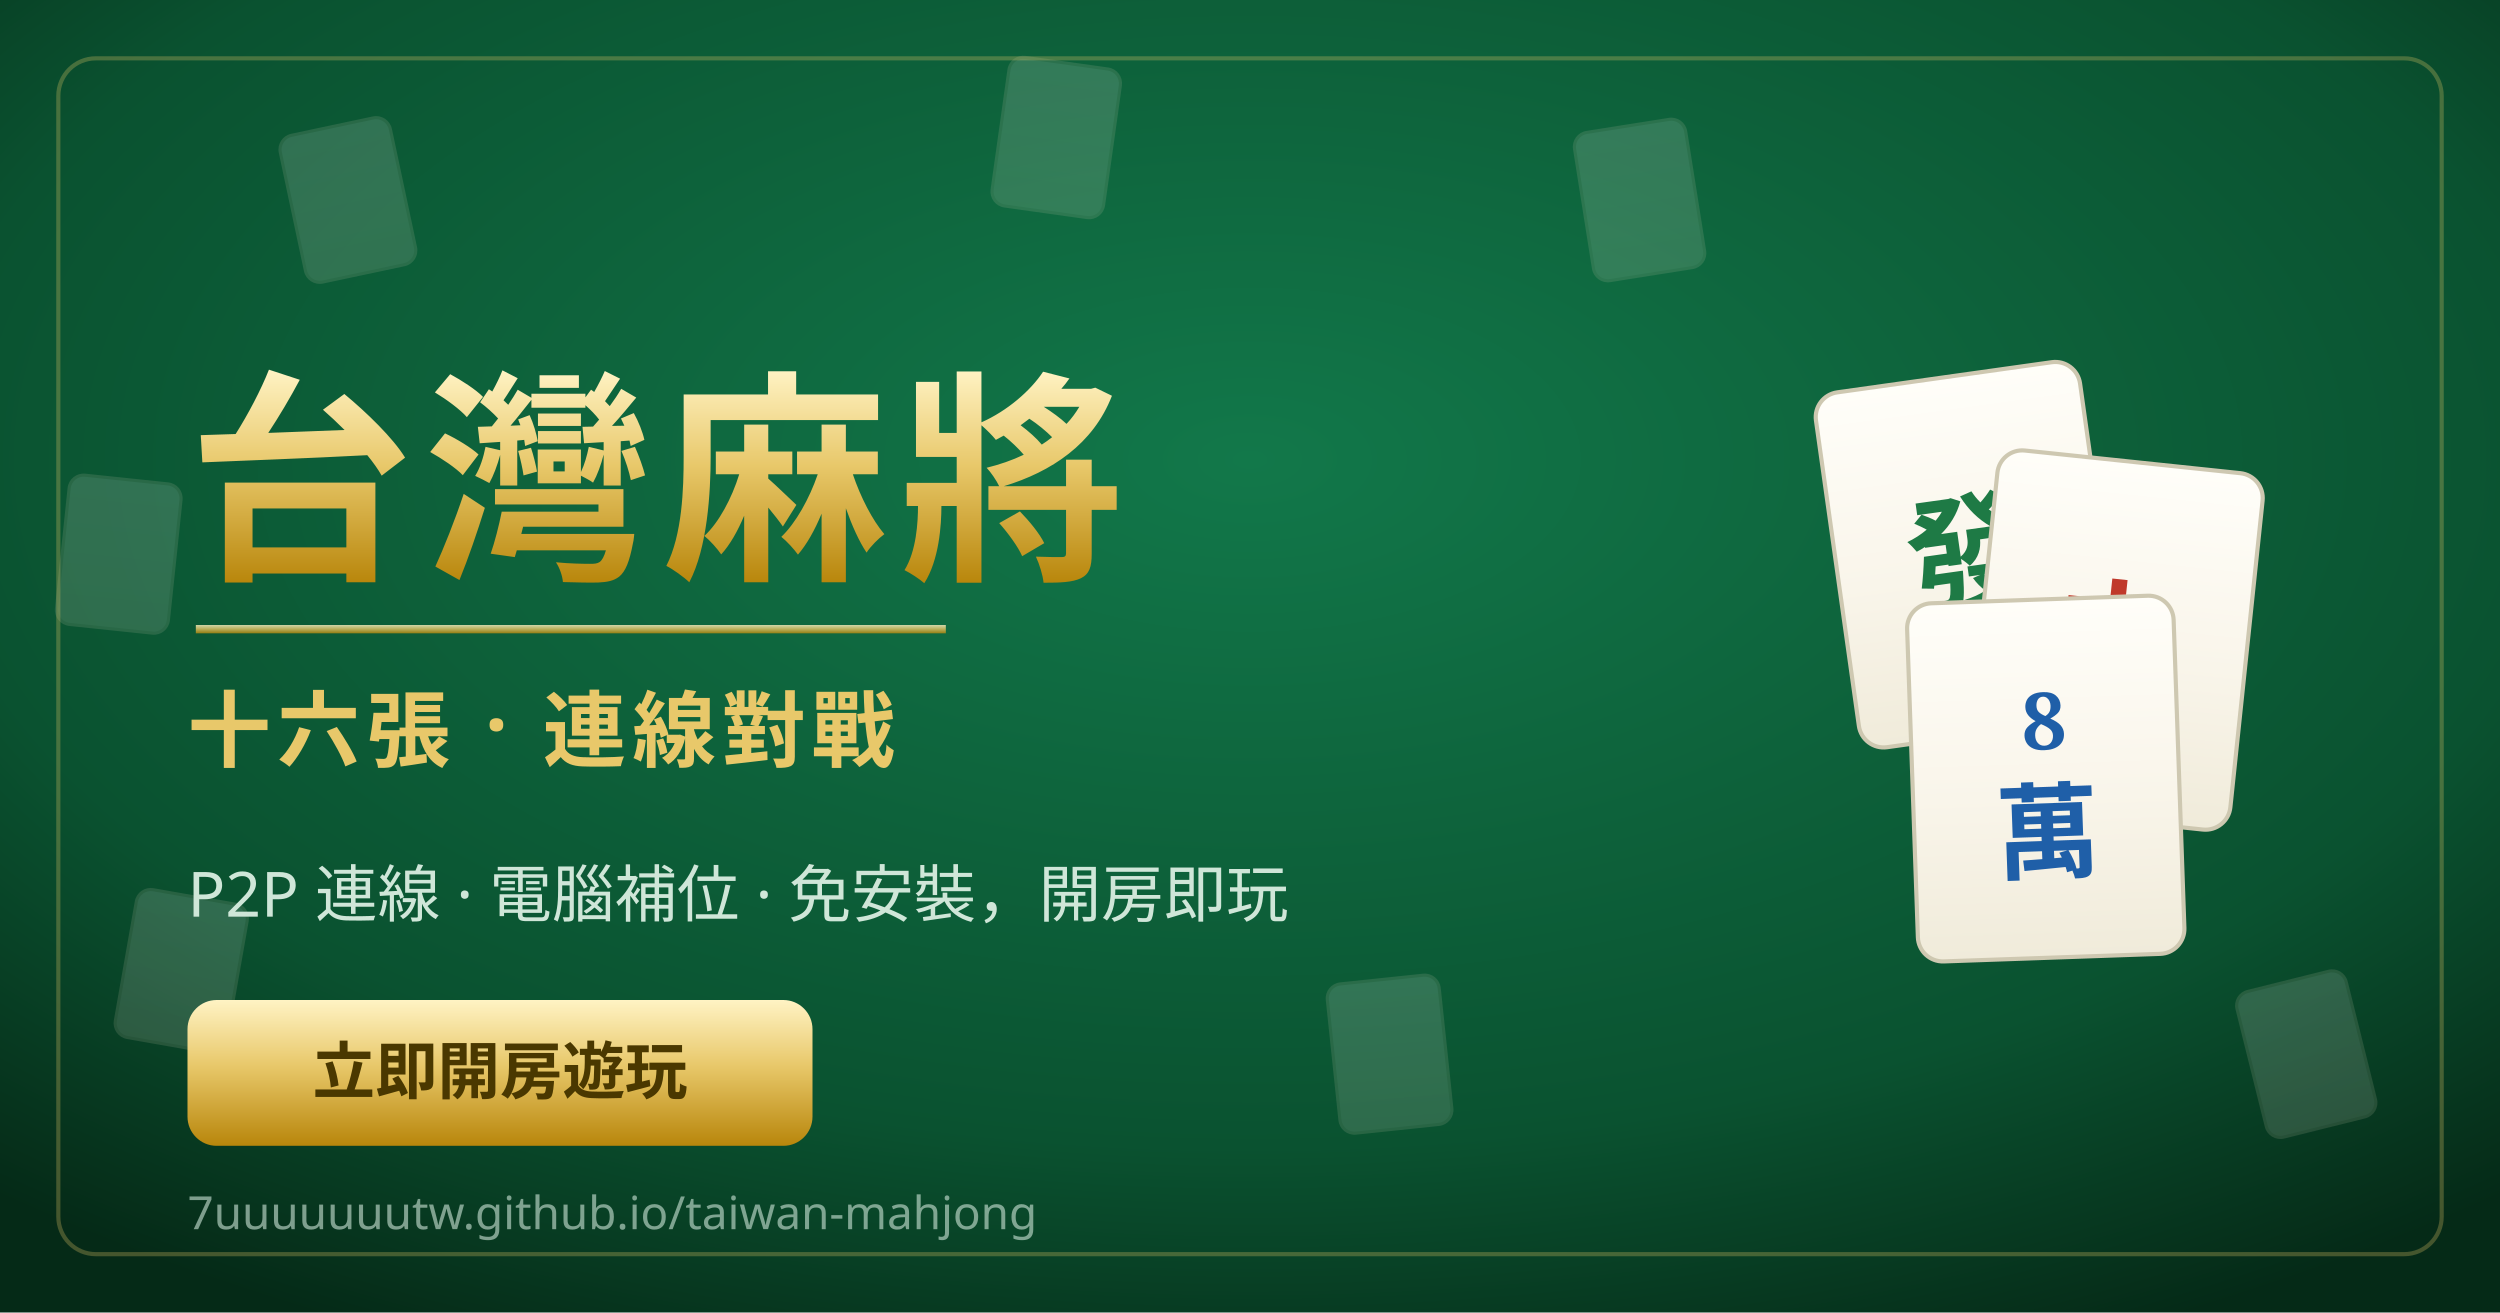
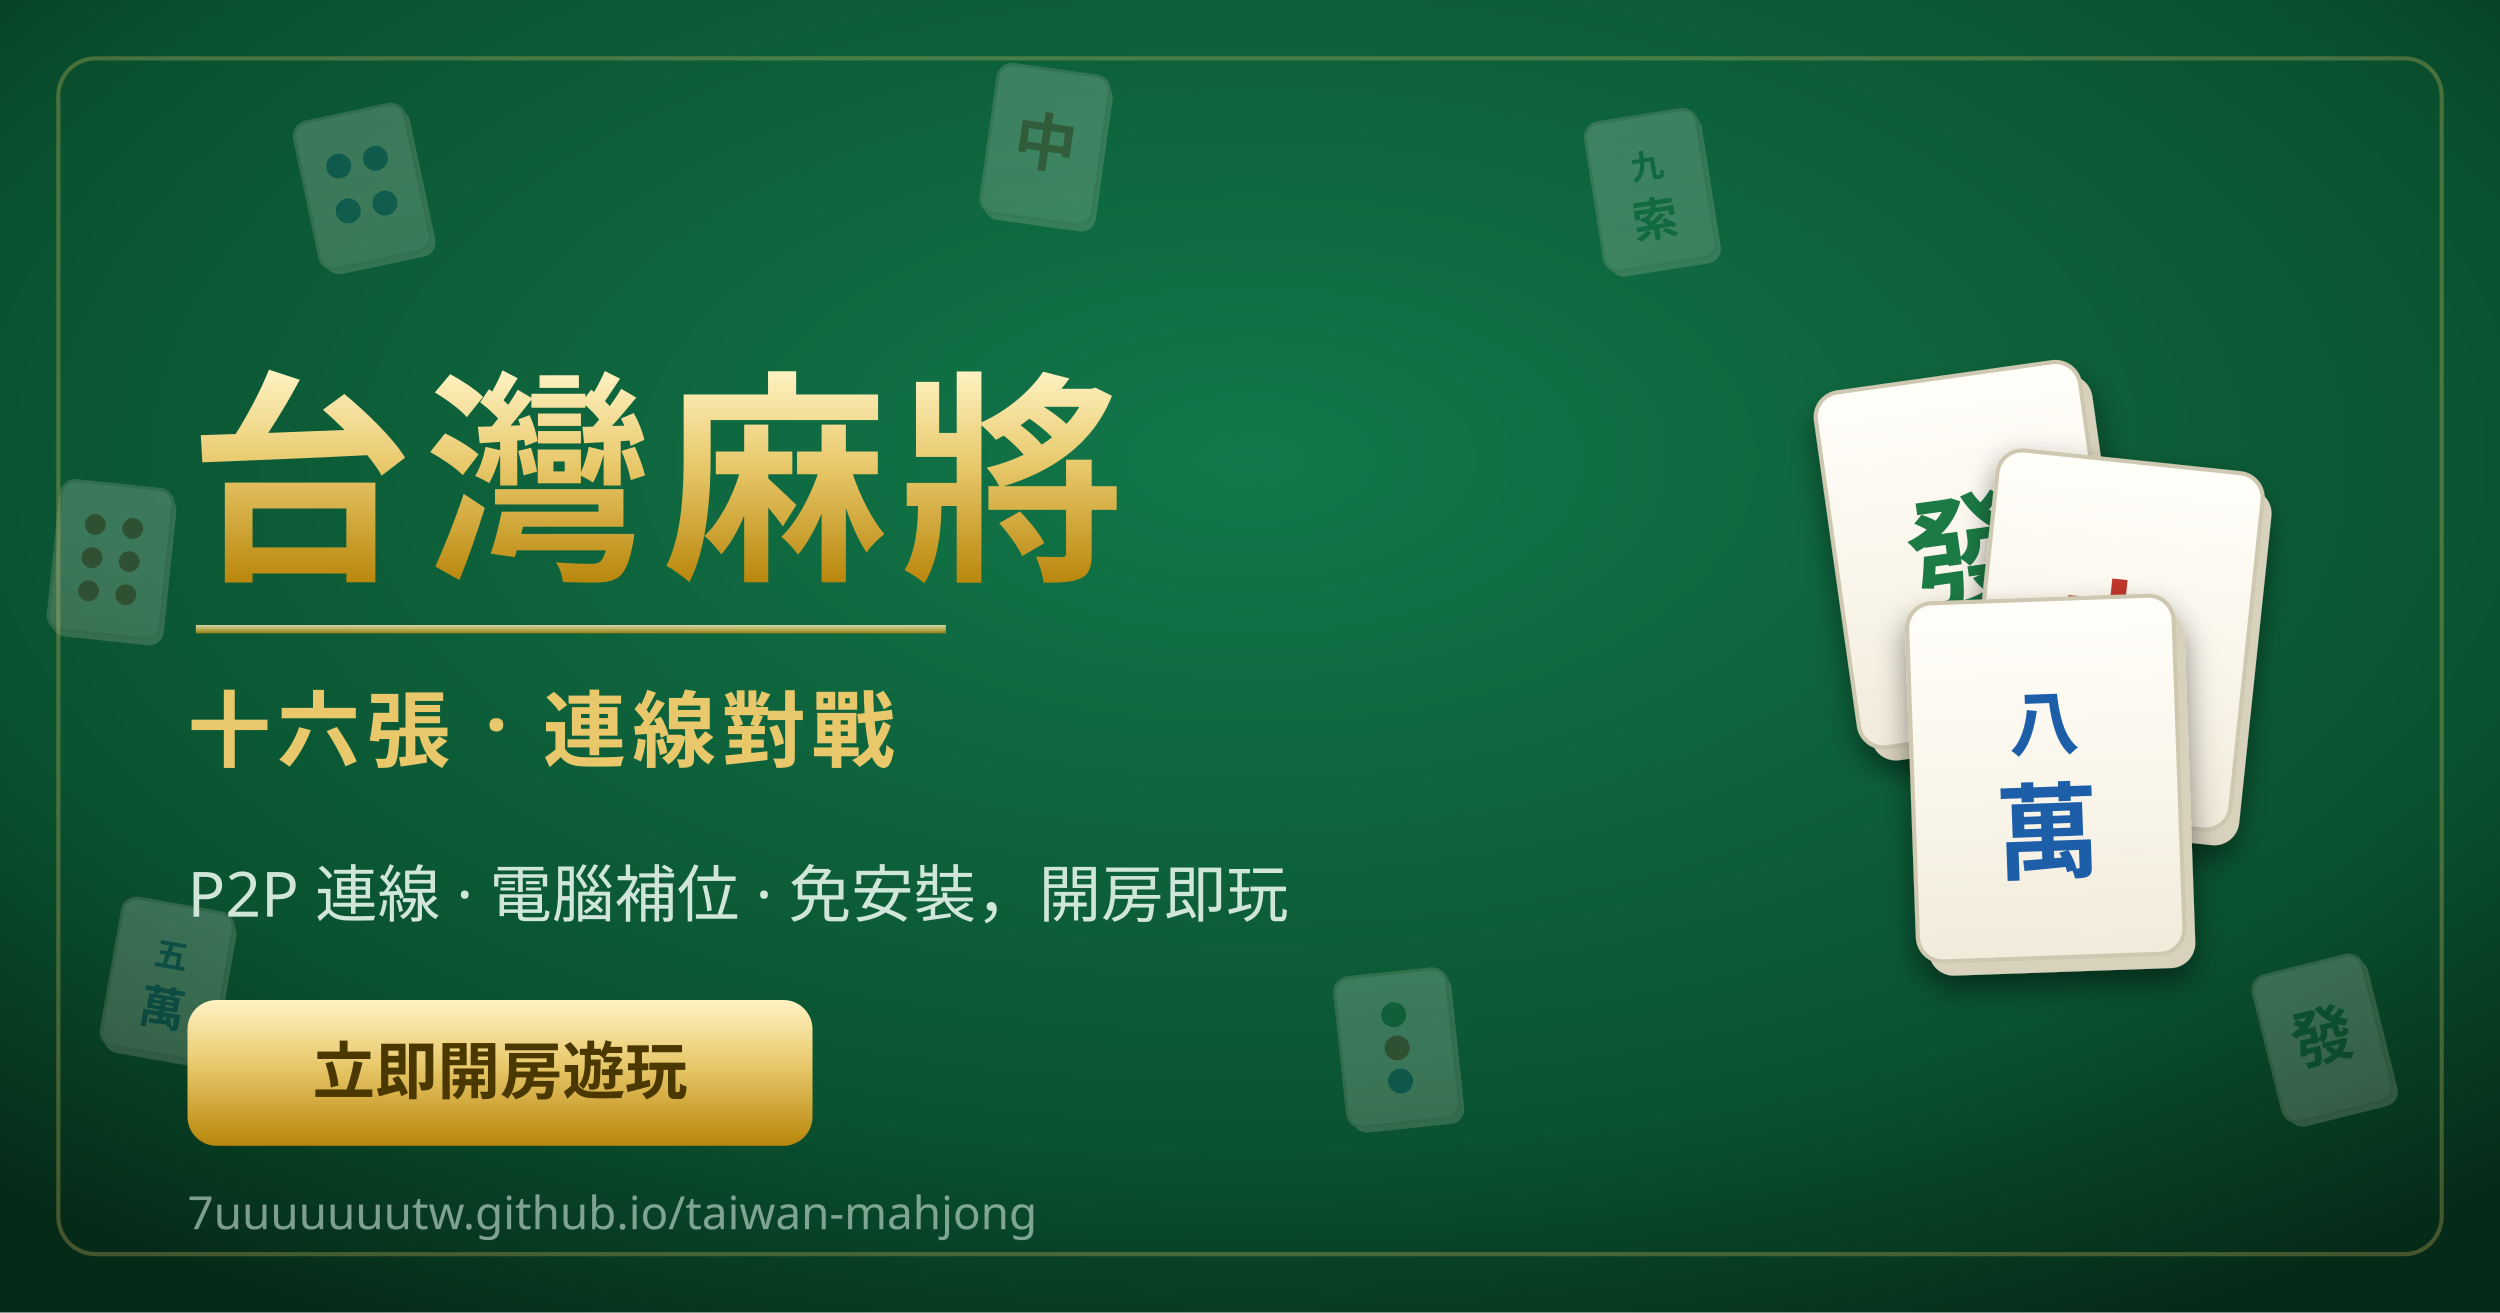
<svg xmlns="http://www.w3.org/2000/svg" viewBox="0 0 1200 630" width="1200" height="630">
  <defs>
    <radialGradient id="bg" cx="50%" cy="35%" r="75%">
      <stop offset="0%" stop-color="#12784a" />
      <stop offset="70%" stop-color="#0a5230" />
      <stop offset="100%" stop-color="#052a17" />
    </radialGradient>
    <linearGradient id="gold" x1="0%" y1="0%" x2="0%" y2="100%">
      <stop offset="0%" stop-color="#fff3c4" />
      <stop offset="45%" stop-color="#e8c86a" />
      <stop offset="100%" stop-color="#b8860b" />
    </linearGradient>
    <linearGradient id="tileFace" x1="0%" y1="0%" x2="0%" y2="100%">
      <stop offset="0%" stop-color="#fffef9" />
      <stop offset="55%" stop-color="#f9f5ea" />
      <stop offset="100%" stop-color="#f0ebda" />
    </linearGradient>
+     <filter id="tileShadow" x="-60%" y="-60%" width="220%" height="220%">
+       <feDropShadow dx="0" dy="7" stdDeviation="7" flood-color="#000" flood-opacity=".45" />
+     </filter>
    <g id="floatTile">
+       <rect x="2" y="3" width="54" height="72" rx="7" fill="#d8d2bd" />
      <rect x="0" y="0" width="54" height="72" rx="7" fill="url(#tileFace)" stroke="#cbc5ae" stroke-width="1.5" />
    </g>
  </defs>
  <rect width="1200" height="630" fill="url(#bg)" />
-   <g opacity=".16">
-     <use href="#floatTile" x="140" y="60" transform="rotate(-12 167 96)" />
-     <use href="#floatTile" x="480" y="30" transform="rotate(8 507 66)" />
-     <use href="#floatTile" x="640" y="470" transform="rotate(-6 667 506)" />
-     <use href="#floatTile" x="60" y="430" transform="rotate(10 87 466)" />
-     <use href="#floatTile" x="1080" y="470" transform="rotate(-14 1107 506)" />
-     <use href="#floatTile" x="30" y="230" transform="rotate(6 57 266)" />
-     <use href="#floatTile" x="760" y="60" transform="rotate(-9 787 96)" />
+   <g opacity=".2">
+     <g transform="translate(140,60) rotate(-12)">
+       <use href="#floatTile" />
+       <circle cx="18" cy="24" r="6" fill="#1f5fa8" />
+       <circle cx="36" cy="24" r="6" fill="#1f5fa8" />
+       <circle cx="18" cy="46" r="6" fill="#1f5fa8" />
+       <circle cx="36" cy="46" r="6" fill="#1f5fa8" />
+     </g>
+     <g transform="translate(480,30) rotate(8)">
+       <use href="#floatTile" />
+       <text x="27" y="46" font-family="'Noto Serif TC',serif" font-size="30" font-weight="900" fill="#c0392b" text-anchor="middle">中</text>
+     </g>
+     <g transform="translate(640,470) rotate(-6)">
+       <use href="#floatTile" />
+       <circle cx="27" cy="20" r="6" fill="#1e7a45" />
+       <circle cx="27" cy="36" r="6" fill="#c0392b" />
+       <circle cx="27" cy="52" r="6" fill="#1f5fa8" />
+     </g>
+     <g transform="translate(60,430) rotate(10)">
+       <use href="#floatTile" />
+       <text x="27" y="30" font-family="Georgia,serif" font-size="16" font-weight="900" fill="#1f5fa8" text-anchor="middle">五</text>
+       <text x="27" y="58" font-family="'Noto Serif TC',serif" font-size="22" font-weight="900" fill="#1f5fa8" text-anchor="middle">萬</text>
+     </g>
+     <g transform="translate(1080,470) rotate(-14)">
+       <use href="#floatTile" />
+       <text x="27" y="46" font-family="'Noto Serif TC',serif" font-size="30" font-weight="900" fill="#1e7a45" text-anchor="middle">發</text>
+     </g>
+     <g transform="translate(30,230) rotate(6)">
+       <use href="#floatTile" />
+       <circle cx="18" cy="20" r="5" fill="#c0392b" />
+       <circle cx="36" cy="20" r="5" fill="#c0392b" />
+       <circle cx="18" cy="36" r="5" fill="#c0392b" />
+       <circle cx="36" cy="36" r="5" fill="#c0392b" />
+       <circle cx="18" cy="52" r="5" fill="#c0392b" />
+       <circle cx="36" cy="52" r="5" fill="#c0392b" />
+     </g>
+     <g transform="translate(760,60) rotate(-9)">
+       <use href="#floatTile" />
+       <text x="27" y="30" font-family="Georgia,serif" font-size="16" font-weight="900" fill="#1e7a45" text-anchor="middle">九</text>
+       <text x="27" y="58" font-family="'Noto Serif TC',serif" font-size="22" font-weight="900" fill="#1e7a45" text-anchor="middle">索</text>
+     </g>
  </g>
  <rect x="28" y="28" width="1144" height="574" rx="18" fill="none" stroke="rgba(232,200,106,.28)" stroke-width="2" />
-   <g transform="translate(870,190) rotate(-8)">
+   <g transform="translate(870,190) rotate(-8)" filter="url(#tileShadow)">
+     <rect x="5" y="7" width="128" height="172" rx="12" fill="#d8d2bd" />
    <rect x="0" y="0" width="128" height="172" rx="12" fill="url(#tileFace)" stroke="#cec8b1" stroke-width="2" />
-     <text x="64" y="107" font-family="'Noto Serif TC', Georgia, serif" font-size="60" font-weight="900" fill="#1e7a45" text-anchor="middle" dominant-baseline="alphabetic">發</text>
+     <text x="64" y="107" font-family="'Noto Serif TC', Georgia, serif" font-size="60" font-weight="900" fill="#1e7a45" text-anchor="middle">發</text>
  </g>
-   <g transform="translate(960,215) rotate(6)">
+   <g transform="translate(960,215) rotate(6)" filter="url(#tileShadow)">
+     <rect x="5" y="7" width="128" height="172" rx="12" fill="#d8d2bd" />
    <rect x="0" y="0" width="128" height="172" rx="12" fill="url(#tileFace)" stroke="#cec8b1" stroke-width="2" />
    <text x="64" y="106" font-family="'Noto Serif TC', Georgia, serif" font-size="58" font-weight="900" fill="#c0392b" text-anchor="middle">中</text>
  </g>
-   <g transform="translate(915,290) rotate(-2)">
+   <g transform="translate(915,290) rotate(-2)" filter="url(#tileShadow)">
+     <rect x="5" y="7" width="128" height="172" rx="12" fill="#d8d2bd" />
    <rect x="0" y="0" width="128" height="172" rx="12" fill="url(#tileFace)" stroke="#cec8b1" stroke-width="2" />
-     <text x="64" y="72" font-family="Georgia, serif" font-size="38" font-weight="900" fill="#1f5fa8" text-anchor="middle">8</text>
+     <text x="64" y="72" font-family="'Noto Serif TC', serif" font-size="34" font-weight="900" fill="#1f5fa8" text-anchor="middle">八</text>
    <text x="64" y="130" font-family="'Noto Serif TC', serif" font-size="50" font-weight="900" fill="#1f5fa8" text-anchor="middle">萬</text>
  </g>
  <text x="90" y="270" font-family="'Noto Serif TC', Georgia, serif" font-size="108" font-weight="900" fill="url(#gold)" letter-spacing="6">台灣麻將</text>
  <rect x="94" y="300" width="360" height="4" fill="url(#gold)" opacity=".8" />
  <text x="90" y="365" font-family="'Noto Serif TC', Georgia, serif" font-size="40" font-weight="700" fill="#e8c86a" letter-spacing="3">十六張 · 連線對戰</text>
  <text x="90" y="440" font-family="'PingFang TC','Microsoft JhengHei',sans-serif" font-size="30" fill="#cfe6d8">P2P 連線 · 電腦補位 · 免安裝，開房即玩</text>
  <rect x="90" y="480" width="300" height="70" rx="14" fill="url(#gold)" />
  <text x="240" y="525" font-family="'PingFang TC','Microsoft JhengHei',sans-serif" font-size="30" font-weight="700" fill="#4a3800" text-anchor="middle">立即開房遊玩</text>
  <text x="90" y="590" font-family="'PingFang TC','Microsoft JhengHei',sans-serif" font-size="22" fill="rgba(207,230,216,.6)">7uuuuuuutw.github.io/taiwan-mahjong</text>
</svg>
